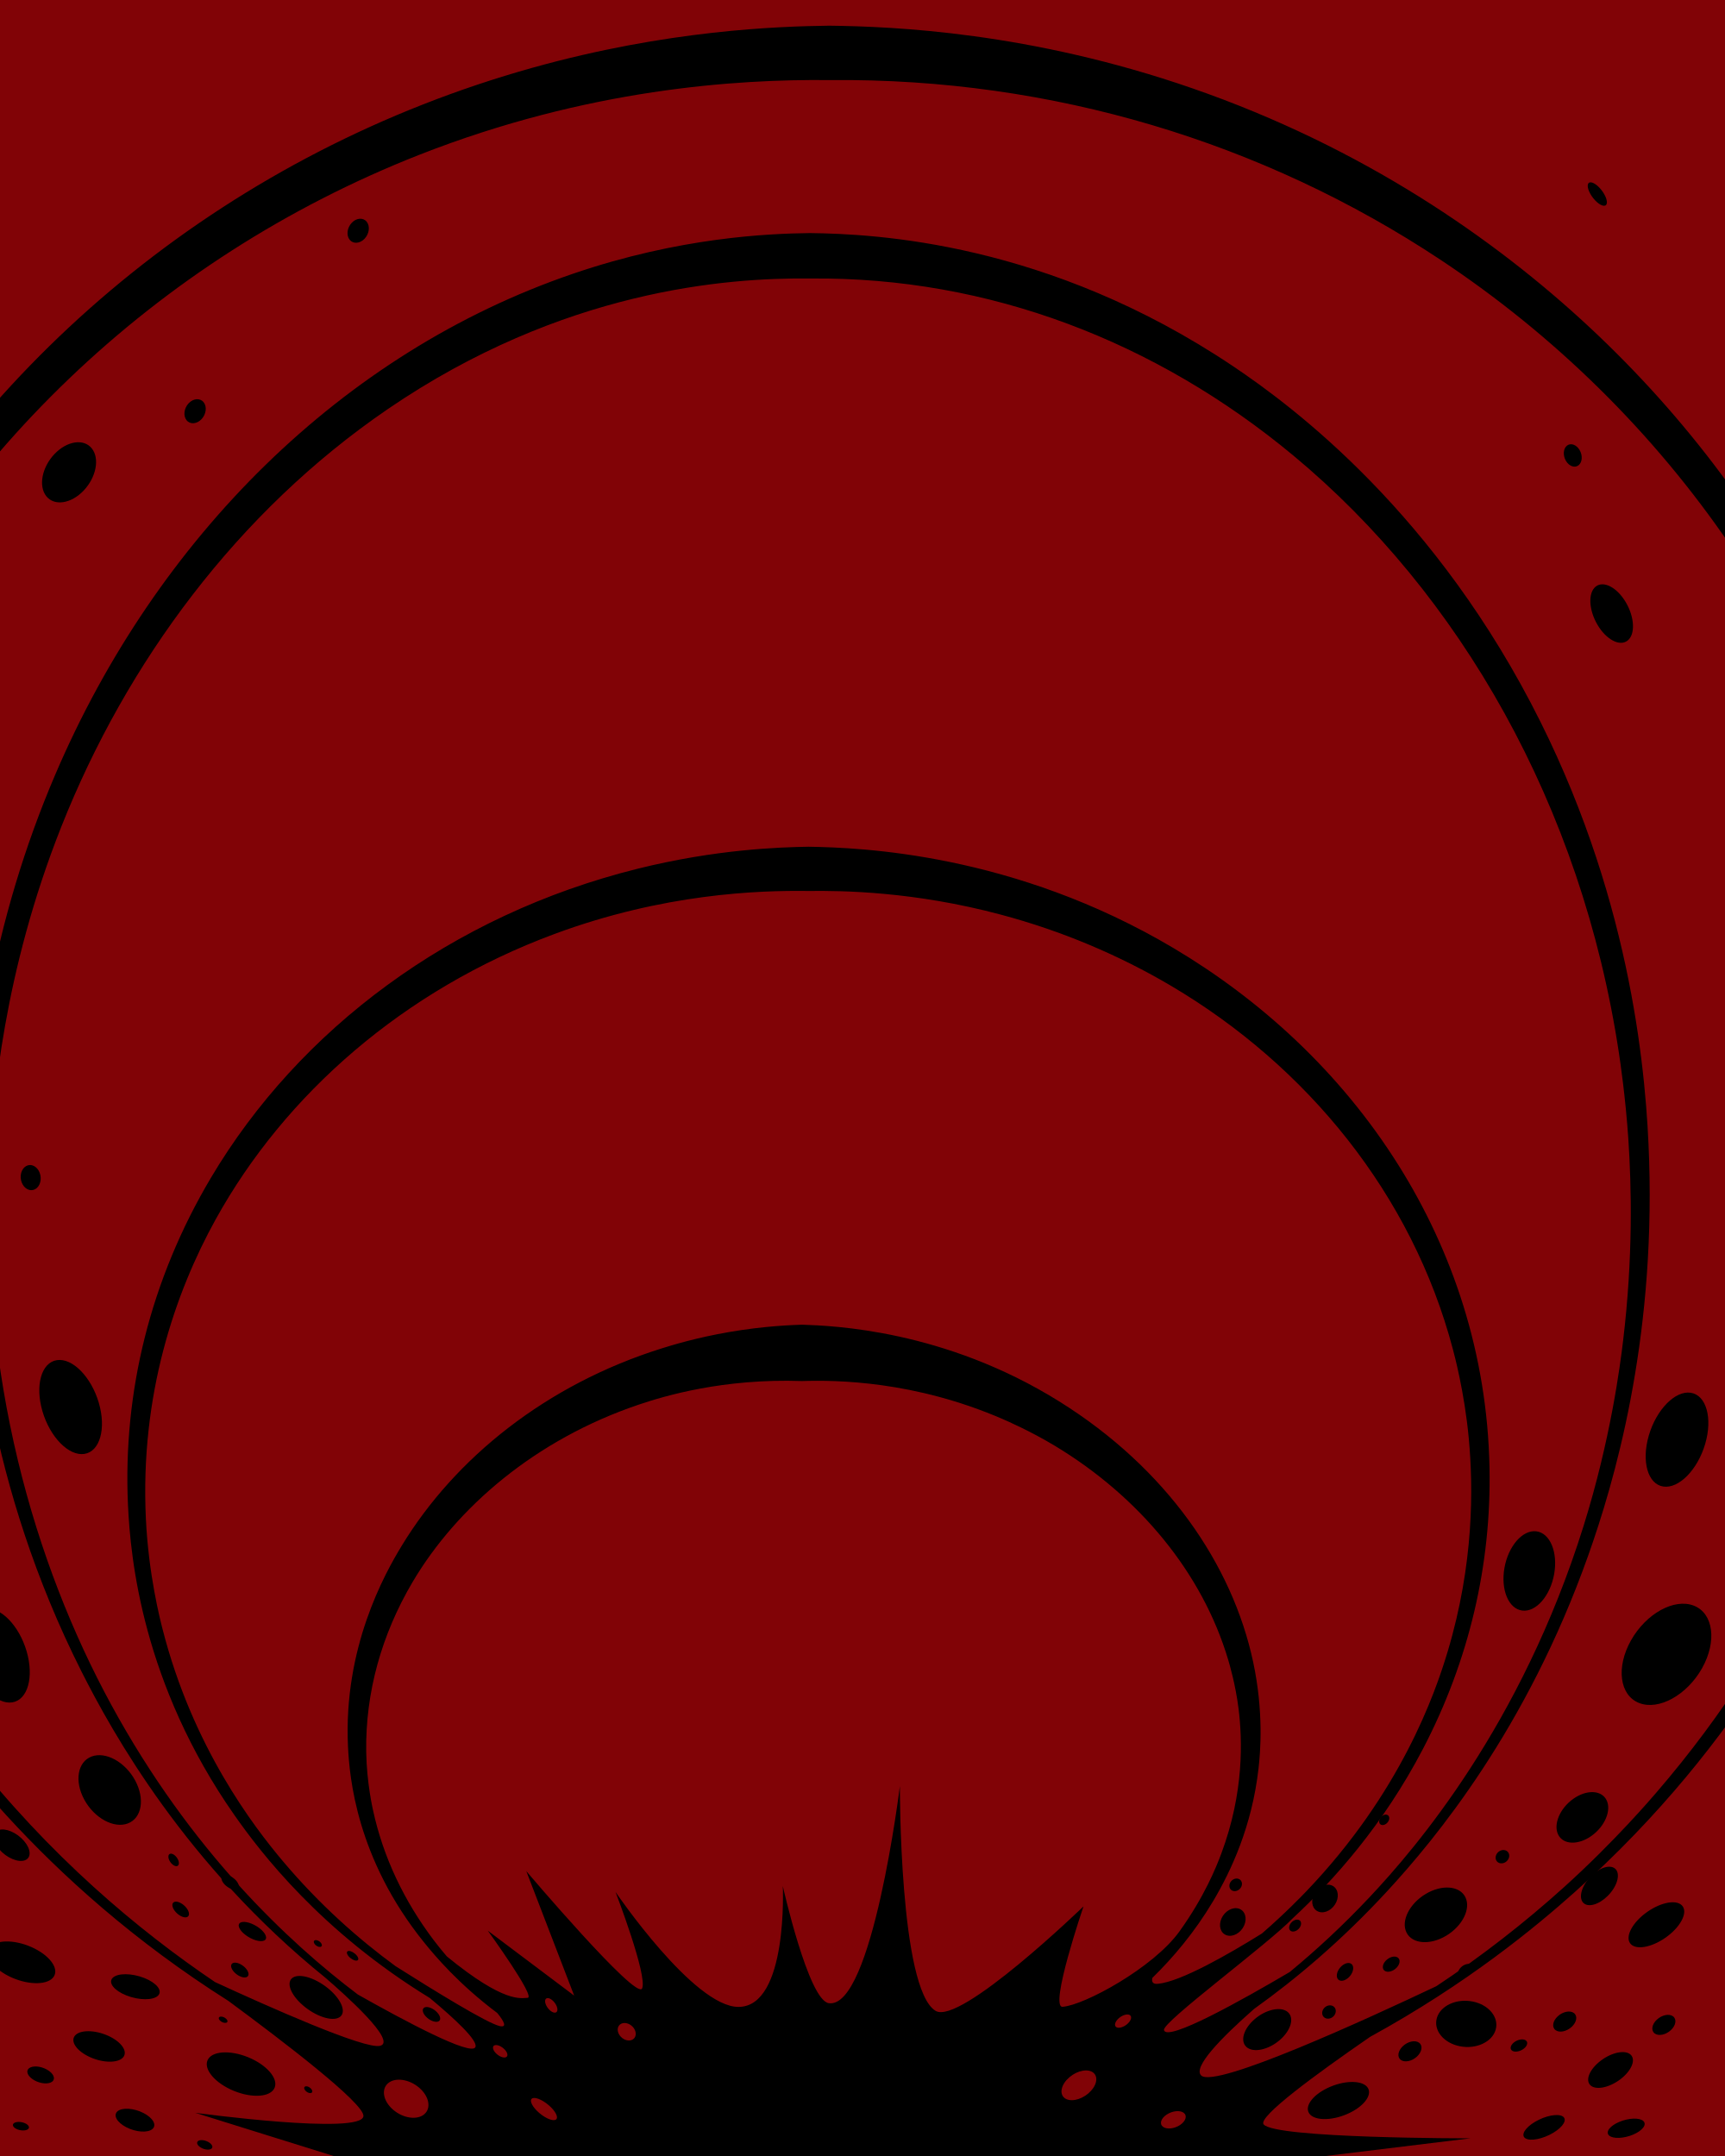
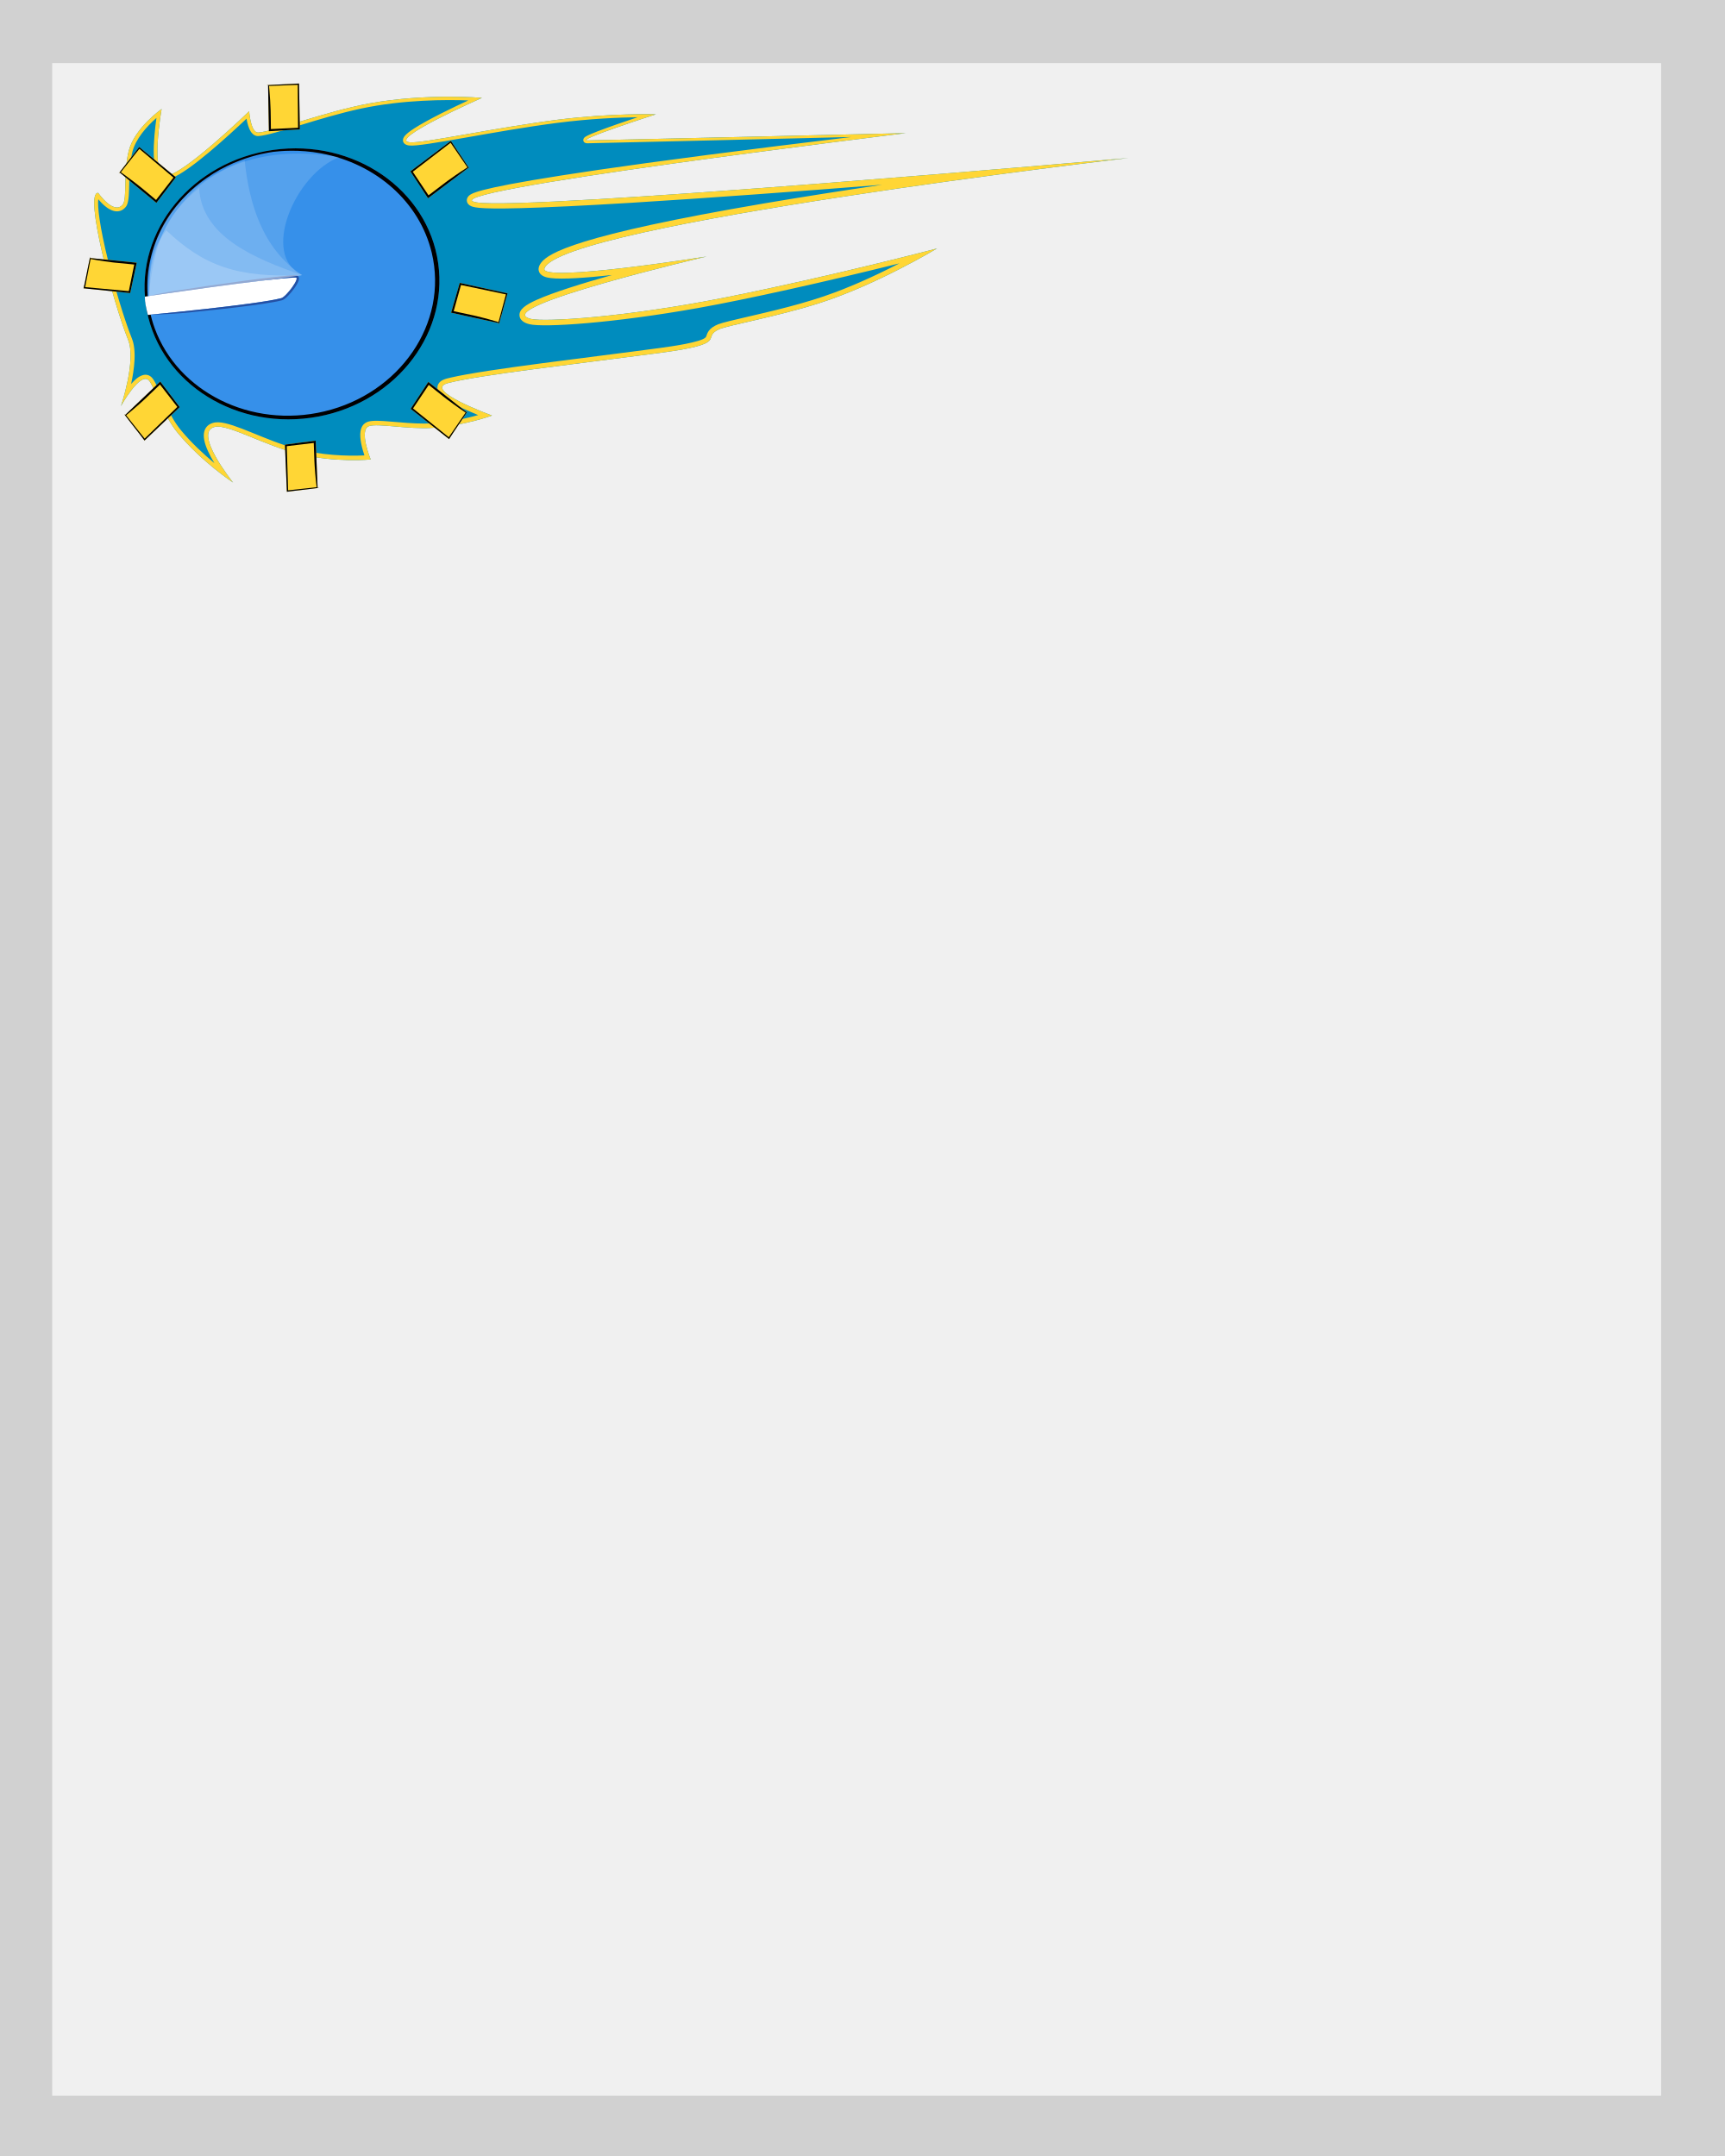
<svg xmlns="http://www.w3.org/2000/svg" width="2160" height="2700" viewBox="0 0 2160 2700" fill="none">
-   <g clip-path="url(#clip0_2055_2)">
-     <path d="M2346.49 -63.874H-251.004V2865.22H2346.49V-63.874Z" fill="#810306" />
-     <path fill-rule="evenodd" clip-rule="evenodd" d="M285.961 2505.76C49.674 2356.36 -78.151 2174.99 -130.918 2093.36C-252.557 1905.19 -335.301 1672.76 -340.552 1407.88C-344.995 1183.69 -292.668 962.607 -183.975 760.178C-12.04 439.969 291.518 189.688 667.051 84.768C835.806 37.618 973.709 33.038 1038.3 32.168C1118.9 33.178 1289.8 40.098 1493.3 110.688C1705.75 184.378 1870.62 298.249 1990.21 409.679C2232.76 635.654 2390.62 945.561 2414.53 1289.56C2422.23 1400.34 2425.27 1624.39 2319.31 1880.95C2281.87 1971.57 2186.58 2178.2 1971.22 2370.07C1923.51 2412.57 1838.23 2483.57 1715.54 2550.83C1646.07 2598.72 1575.18 2650.98 1582.22 2660.31C1595.69 2678.2 1841.09 2677.86 1841.09 2677.86L1533.97 2715.4L1182.62 2715.56C1105.05 2723.37 1015.76 2725.94 917.89 2717.56C911.39 2717 904.647 2716.39 897.668 2715.7L468.667 2715.9L244.545 2645.93C244.545 2645.93 454.227 2674.31 455.087 2649.87C455.657 2633.69 354.381 2556.21 285.961 2505.76ZM1798.53 2487.37C1855.28 2449.74 1908.97 2408.03 1959.14 2362.68C2022.15 2305.72 2068.26 2251.57 2073.99 2244.92C2246.61 2044.75 2313.67 1847.44 2340.28 1754.44C2394.81 1563.84 2393.76 1399.48 2384.94 1294.2C2379.23 1226.03 2367.7 1167.83 2367.56 1167.01C2300.65 812.009 2087.73 513.589 1803.97 325.449C1581.96 178.248 1317.66 97.768 1040.46 100.288L1038.7 100.298C1038.58 100.308 1038.45 100.308 1038.31 100.308H1038.29C1038.15 100.308 1038.02 100.308 1037.9 100.298C922.526 99.078 735.776 111.098 525.372 193.728C192.63 324.399 -68.827 579.329 -205.35 889.38C-347.037 1211.16 -314.797 1495.76 -297.331 1604.95C-259.691 1840.26 -164.888 2010.31 -106.036 2101.27C-76.415 2147.05 -46.484 2185.51 -40.974 2192.59C61.557 2324.32 173.918 2417.78 269.213 2482.17C336.117 2513.04 456.971 2566.86 475.97 2562.01C497.673 2556.48 431.707 2497.62 407.114 2476.49C232.479 2335.33 140.641 2169.8 102.06 2093.28C-16.035 1859.03 -33.267 1642.19 -36.462 1538.18C-42.435 1343.71 -7.713 1149.99 69.105 970.236C196.145 672.965 428.99 441.489 717.084 342.939C851.503 296.949 962.06 292.599 1014.12 291.879C1095.76 292.939 1311.96 302.859 1544 458.609C1620.27 509.799 1799.32 643.682 1929.05 904.177C2044.75 1136.5 2061.79 1350.42 2065.02 1453.38C2072.22 1682.8 2021.12 1856.88 1988.52 1948.54C1911.4 2165.42 1797.33 2303.07 1736.53 2368.89C1680.4 2429.65 1623.7 2477.72 1570.39 2515.75C1529.58 2551.65 1492.74 2589.25 1504.31 2599.35C1522.54 2615.26 1711.53 2528.59 1798.53 2487.37ZM1027 2715.64C1034.32 2715.69 1041.54 2715.69 1048.67 2715.63L1027 2715.64ZM1614.91 2469.63C1647.96 2442.41 1681.52 2411.38 1714.83 2376C1772.45 2314.78 1904.62 2161.16 1982.76 1911.44C2017.07 1801.8 2028.82 1708.62 2032.37 1679.27C2045.05 1574.08 2042.94 1485.65 2038.95 1426.21C2035.42 1373.54 2028.54 1327.84 2027.26 1319.33C1980.51 1008.46 1827.5 743.301 1619.59 570.559C1447.45 427.529 1237.92 346.779 1015.75 348.779C1015.19 348.779 1014.65 348.779 1014.12 348.779C1013.59 348.779 1013.05 348.779 1012.49 348.779C911.149 347.769 704.571 362.549 485.311 512.499C297.754 640.761 158.596 828.968 76.746 1035.36C4.62 1217.23 -8.98 1377.88 -12.615 1454.32C-25.384 1722.87 42.88 1957.56 139.136 2134.6C239.069 2318.4 362.272 2432.93 448.122 2497.8C505 2529.95 590.8 2575.92 595.358 2563.48C598.357 2555.28 570.482 2529.04 538.201 2502.14C401.974 2418.74 326.427 2320.09 293.635 2273.25C178.535 2108.84 163.339 1951.86 160.258 1884.8C153.753 1743.23 188.346 1602.4 264.385 1474.51C374.439 1289.41 564.778 1145.9 798.942 1087.8C896.648 1063.56 975.798 1061 1012.21 1060.37C1077.95 1061.42 1269.65 1068.54 1469.83 1187.53C1576.76 1251.1 1677.52 1341.59 1751.51 1459.74C1818.3 1566.41 1862.34 1694.38 1865.13 1838.08C1867.48 1959.08 1839.94 2078.78 1781.77 2190.23C1732.01 2285.55 1669.66 2355.16 1618.97 2402.11C1587.03 2435.33 1455.51 2532.06 1457.51 2542.2C1460.61 2557.89 1555.94 2504.4 1614.91 2469.63ZM1580.02 2421.43C1609.01 2396.4 1631.14 2373.31 1635.58 2368.67C1753.72 2245.32 1796.88 2121.31 1812.83 2067.9C1845.57 1958.34 1844.96 1863.52 1839.16 1801.25C1833.71 1742.61 1820.57 1694.69 1819.31 1689.88C1768.18 1495.85 1636.45 1334.99 1466.39 1234.58C1401.05 1196.01 1329.41 1165.75 1253.27 1145.42C1144.85 1116.46 1055.53 1115.25 1012.21 1115.78C949.277 1114.92 830.695 1119.05 694.233 1169.66C505.599 1239.62 356.759 1370.21 269.983 1527.17C219.367 1618.72 175.149 1746.98 182.685 1902.29C186.079 1972.24 200.45 2027.95 203.379 2039.47C241.157 2188.15 318.3 2288.15 354.233 2330.81C400.246 2385.44 449.297 2428.58 495.321 2462.29C542.456 2492.16 610.082 2533.84 625.794 2537.3C634.884 2539.3 631.825 2532.21 622.763 2521.02C574.093 2484.44 544.754 2449.55 530.728 2432.14C446.455 2327.55 437.595 2225.8 435.749 2187.17C429.842 2063.53 481.501 1971.17 503.051 1935.74C569.879 1825.84 684.116 1733.92 828.422 1688.67C841.748 1684.49 872.026 1675.2 912.879 1668.15C957.562 1660.44 992.081 1659.37 1004.24 1658.93C1043.18 1660.23 1182.55 1665.33 1326.34 1755.02C1460.81 1838.89 1543.14 1959.33 1569.18 2081.37C1582.57 2144.15 1578.2 2194.42 1575.89 2214.74C1567.67 2287.18 1541.46 2343.15 1519.02 2380.89C1495.73 2420.06 1468.65 2451.86 1442.95 2476.96C1441.79 2481.96 1443.52 2484.95 1449.89 2484.36C1478.35 2481.76 1538.09 2447.51 1580.02 2421.43ZM1476.95 2418.65C1508.05 2375.28 1522.82 2338.59 1529.35 2321.06C1557.95 2244.3 1555.64 2178.63 1550.95 2140.33C1547.25 2110.04 1539.34 2083.43 1537.9 2078.59C1505.56 1969.81 1426.64 1874.37 1320.92 1810.64C1290.26 1792.15 1260.74 1779.37 1255.33 1777.03C1144.89 1729.22 1047.47 1728.14 1004.24 1729.5C905.809 1726.06 832.162 1748.12 799.912 1759.01C670.641 1802.68 572.125 1887.42 516.752 1980.99C477.628 2047.11 457.424 2119.97 458.562 2193.91C459.159 2232.7 466.863 2265.87 467.017 2266.58C479.666 2325.4 505.985 2380.67 543.251 2429.93C548.666 2437.09 554.245 2443.89 559.554 2450.07C632.172 2509.54 652.563 2502.05 660.598 2501.94C671.724 2501.78 610.758 2417.76 610.758 2417.76L718.965 2499.16L659.019 2343.27C659.019 2343.27 796.902 2505.88 804.026 2490.16C811.151 2474.43 770.755 2369.36 770.755 2369.36C770.755 2369.36 868.796 2513.65 924.863 2513.29C987.032 2512.89 980.213 2361.98 980.213 2361.98C980.213 2361.98 1012.25 2504.73 1037.71 2508.6C1092.22 2516.87 1126.79 2236.84 1126.79 2236.84C1126.79 2236.84 1126.08 2490.54 1171.47 2518.2C1202.16 2536.9 1356.73 2387.41 1356.73 2387.41C1356.73 2387.41 1313.47 2514.33 1330.55 2513.15C1357.4 2511.28 1444.07 2464.49 1476.95 2418.65ZM1004.24 1729.5C1004.24 1729.5 1004.25 1729.5 1004.26 1729.5C1004.27 1729.5 1004.24 1729.51 1004.24 1729.5ZM1004.24 1729.5C1004.24 1729.5 1004.22 1729.5 1004.21 1729.5C1004.22 1729.5 1004.23 1729.5 1004.24 1729.5Z" fill="black" />
-     <path fill-rule="evenodd" clip-rule="evenodd" d="M314.805 2578.11C337.396 2588.68 349.927 2605.9 342.769 2616.55C335.61 2627.2 311.455 2627.27 288.864 2616.7C266.271 2606.13 253.74 2588.9 260.898 2578.25C268.057 2567.6 292.212 2567.54 314.805 2578.11ZM39.215 2438.28C61.488 2448.08 74.135 2464.63 67.444 2475.21C60.753 2485.79 37.238 2486.42 14.965 2476.62C-7.307 2466.81 -19.956 2450.26 -13.263 2439.68C-6.571 2429.1 16.943 2428.47 39.215 2438.28ZM26.55 2301.8C37.045 2311.49 40.235 2323.37 33.669 2328.32C27.103 2333.28 13.253 2329.43 2.757 2319.75C-7.737 2310.06 -10.927 2298.18 -4.362 2293.23C2.204 2288.28 16.056 2292.12 26.55 2301.8ZM175.185 2644.14C188.122 2649.22 195.854 2658.26 192.439 2664.32C189.023 2670.37 175.747 2671.17 162.809 2666.09C149.871 2661.02 142.14 2651.98 145.556 2645.92C148.971 2639.86 162.247 2639.07 175.185 2644.14ZM132.327 2548.13C149.502 2554.87 159.738 2566.92 155.171 2575.02C150.604 2583.12 132.954 2584.22 115.779 2577.48C98.604 2570.74 88.368 2558.69 92.935 2550.59C97.502 2542.5 115.153 2541.39 132.327 2548.13ZM175.023 2475.12C191.549 2480.03 202.501 2489.79 199.463 2496.91C196.424 2504.03 180.541 2505.82 164.013 2500.91C147.487 2496 136.535 2486.23 139.573 2479.12C142.612 2472 158.495 2470.21 175.023 2475.12ZM169.214 2229.64C181.728 2252.78 177.614 2276.94 160.031 2283.55C142.449 2290.17 118.015 2276.76 105.501 2253.63C92.987 2230.49 97.103 2206.34 114.685 2199.72C132.266 2193.1 156.702 2206.51 169.214 2229.64ZM123.737 1756.78C133.201 1789.19 125.071 1817.87 105.592 1820.78C86.114 1823.69 62.615 1799.74 53.15 1767.33C43.685 1734.92 51.816 1706.24 71.294 1703.33C90.774 1700.42 114.272 1724.37 123.737 1756.78ZM104.761 614.34C89.048 630.866 68.092 634.055 58.002 621.441C47.911 608.828 52.477 585.169 68.189 568.642C83.906 552.107 104.858 548.927 114.948 561.54C125.038 574.153 120.473 597.813 104.761 614.34ZM252.292 524.985C246.386 531.2 238.007 531.758 233.59 526.235C229.174 520.713 230.377 511.191 236.279 504.985C242.185 498.771 250.563 498.212 254.981 503.735C259.397 509.257 258.193 518.778 252.292 524.985ZM50.854 1477.86C49.907 1486.38 43.57 1491.89 36.713 1490.16C29.855 1488.44 25.059 1480.12 26.006 1471.61C26.954 1463.09 33.29 1457.58 40.147 1459.31C47.003 1461.03 51.801 1469.35 50.854 1477.86ZM456.503 298.976C450.602 305.183 442.223 305.741 437.801 300.227C433.383 294.704 434.593 285.175 440.493 278.968C446.394 272.762 454.773 272.203 459.195 277.718C463.613 283.241 462.404 292.77 456.503 298.976ZM33.338 2067.94C42.803 2100.35 34.673 2129.02 15.194 2131.93C-4.285 2134.85 -27.784 2110.89 -37.248 2078.48C-46.713 2046.07 -38.582 2017.4 -19.104 2014.49C0.375 2011.58 23.874 2035.53 33.338 2067.94ZM2064.62 1797.62C2074.09 1765.21 2097.58 1741.26 2117.06 1744.17C2136.54 1747.08 2144.67 1775.76 2135.21 1808.17C2125.74 1840.58 2102.24 1864.53 2082.77 1861.62C2063.29 1858.71 2055.16 1830.04 2064.62 1797.62ZM2000.31 782.408C1989.31 763.732 1988.35 742.281 1998.16 734.542C2007.97 726.802 2024.86 735.675 2035.86 754.351C2046.86 773.026 2047.83 794.469 2038.02 802.209C2028.21 809.949 2011.31 801.075 2000.31 782.408ZM1960.81 577.13C1956.81 570.339 1957.4 561.798 1962.13 558.067C1966.86 554.336 1973.95 556.81 1977.95 563.601C1981.94 570.392 1981.35 578.934 1976.62 582.665C1971.89 586.395 1964.8 583.921 1960.81 577.13ZM1995.09 248.262C1989.07 240.694 1986.43 232.199 1989.2 229.309C1991.97 226.412 1999.1 230.203 2005.12 237.772C2011.14 245.34 2013.78 253.835 2011.01 256.733C2008.25 259.622 2001.11 255.831 1995.09 248.262ZM409.749 2489.21C426.498 2502.43 433.897 2518.63 426.261 2525.36C418.626 2532.09 398.827 2526.83 382.078 2513.6C365.327 2500.38 357.928 2484.18 365.565 2477.45C373.2 2470.72 392.998 2475.98 409.749 2489.21ZM321.83 2412.57C330.749 2418.24 335.403 2425.67 332.221 2429.15C329.039 2432.64 319.214 2430.86 310.298 2425.19C301.381 2419.52 296.725 2412.09 299.907 2408.61C303.09 2405.12 312.914 2406.9 321.83 2412.57ZM305.597 2462.86C310.869 2467.4 312.772 2473.01 309.846 2475.37C306.921 2477.73 300.265 2475.96 294.994 2471.41C289.722 2466.87 287.818 2461.26 290.744 2458.9C293.67 2456.54 300.326 2458.31 305.597 2462.86ZM231.927 2387.55C236.743 2392.57 238.108 2398.34 234.971 2400.41C231.834 2402.49 225.378 2400.09 220.561 2395.07C215.743 2390.04 214.379 2384.28 217.515 2382.21C220.652 2380.13 227.11 2382.53 231.927 2387.55ZM222.144 2327.43C224.678 2331.65 224.621 2335.87 222.017 2336.85C219.414 2337.83 215.243 2335.21 212.709 2330.99C210.176 2326.78 210.233 2322.56 212.836 2321.58C215.439 2320.59 219.61 2323.22 222.144 2327.43ZM293.47 2352.91C298.742 2357.46 300.647 2363.07 297.721 2365.43C294.795 2367.79 288.14 2366.02 282.868 2361.47C277.596 2356.93 275.692 2351.32 278.618 2348.96C281.544 2346.6 288.199 2348.37 293.47 2352.91ZM545.59 2518.43C550.862 2522.98 552.767 2528.58 549.84 2530.94C546.914 2533.31 540.259 2531.54 534.988 2526.99C529.716 2522.45 527.811 2516.84 530.737 2514.48C533.663 2512.11 540.319 2513.89 545.59 2518.43ZM444.619 2446.77C448.17 2449.83 449.663 2453.44 447.953 2454.82C446.242 2456.2 441.969 2454.84 438.419 2451.78C434.867 2448.72 433.374 2445.11 435.084 2443.73C436.796 2442.35 441.068 2443.71 444.619 2446.77ZM400.611 2431.78C402.999 2433.84 403.762 2436.46 402.313 2437.63C400.863 2438.8 397.749 2438.08 395.361 2436.02C392.972 2433.96 392.209 2431.34 393.658 2430.17C395.108 2429 398.222 2429.72 400.611 2431.78ZM388.599 2614.85C390.988 2616.91 391.75 2619.53 390.302 2620.7C388.852 2621.87 385.738 2621.15 383.349 2619.09C380.961 2617.03 380.198 2614.41 381.646 2613.24C383.097 2612.07 386.211 2612.79 388.599 2614.85ZM281.584 2526.91C284.339 2528.62 285.6 2531.1 284.397 2532.45C283.195 2533.8 279.98 2533.51 277.223 2531.8C274.468 2530.09 273.207 2527.6 274.41 2526.25C275.613 2524.91 278.828 2525.2 281.584 2526.91ZM55.893 2590.36C64.658 2594.13 69.523 2600.83 66.751 2605.31C63.981 2609.8 54.617 2610.38 45.853 2606.61C37.09 2602.84 32.225 2596.14 34.994 2591.65C37.766 2587.17 47.13 2586.59 55.893 2590.36ZM259.142 2681.6C264.193 2683.77 267.054 2687.54 265.529 2690C264.002 2692.47 258.664 2692.71 253.614 2690.54C248.563 2688.37 245.701 2684.6 247.227 2682.13C248.753 2679.67 254.091 2679.42 259.142 2681.6ZM27.785 2657.81C33.268 2659.05 37.012 2662.24 36.139 2664.92C35.268 2667.6 30.108 2668.77 24.624 2667.52C19.14 2666.28 15.396 2663.1 16.269 2660.42C17.141 2657.74 22.3 2656.57 27.785 2657.81ZM2131.26 2089.16C2112.37 2122.8 2077.09 2142.32 2052.52 2132.72C2027.95 2123.12 2023.34 2088.01 2042.23 2054.37C2061.12 2020.73 2096.4 2001.21 2120.97 2010.8C2145.54 2020.41 2150.15 2055.51 2131.26 2089.16ZM1946.09 1971.16C1941.25 1998.55 1923.37 2019.07 1906.18 2016.96C1889 2014.84 1878.98 1990.89 1883.83 1963.5C1888.67 1936.11 1906.56 1915.59 1923.74 1917.7C1940.92 1919.82 1950.94 1943.77 1946.09 1971.16ZM2017.15 2369.8C2007.16 2382.33 1992.6 2388.93 1984.65 2384.52C1976.71 2380.12 1978.37 2366.36 1988.37 2353.82C1998.36 2341.29 2012.93 2334.69 2020.86 2339.09C2028.82 2343.51 2027.15 2357.26 2017.15 2369.8ZM1872.83 2541.85C1868.43 2557.31 1848.35 2566.59 1828.02 2562.56C1807.69 2558.53 1794.76 2542.71 1799.17 2527.25C1803.57 2511.79 1823.65 2502.5 1843.98 2506.53C1864.31 2510.56 1877.23 2526.39 1872.83 2541.85ZM1834.92 2375.91C1842.02 2390.33 1831.26 2411.94 1810.91 2424.13C1790.56 2436.32 1768.26 2434.51 1761.16 2420.08C1754.05 2405.66 1764.81 2384.06 1785.16 2371.87C1805.52 2359.68 1827.81 2361.49 1834.92 2375.91ZM2010.39 2252.14C2018.36 2263.66 2011.84 2283.67 1995.84 2296.81C1979.84 2309.94 1960.37 2311.26 1952.4 2299.74C1944.43 2288.22 1950.95 2268.21 1966.95 2255.07C1982.95 2241.94 2002.42 2240.63 2010.39 2252.14ZM1673.32 2381.92C1669.2 2391.16 1659.5 2396.68 1651.66 2394.25C1643.83 2391.81 1640.82 2382.34 1644.94 2373.11C1649.06 2363.87 1658.77 2358.35 1666.6 2360.78C1674.43 2363.22 1677.44 2372.69 1673.32 2381.92ZM1557.88 2411.34C1553.76 2420.58 1544.05 2426.1 1536.22 2423.66C1528.39 2421.23 1525.38 2411.76 1529.5 2402.52C1533.62 2393.29 1543.33 2387.77 1551.16 2390.2C1558.99 2392.63 1562 2402.11 1557.88 2411.34ZM1554.4 2362.64C1552.53 2366.82 1547.82 2369.22 1543.88 2368C1539.94 2366.78 1538.26 2362.39 1540.13 2358.2C1541.99 2354.02 1546.71 2351.61 1550.65 2352.84C1554.59 2354.06 1556.27 2358.45 1554.4 2362.64ZM1627.24 2414.26C1624.44 2418.08 1619.7 2419.93 1616.64 2418.37C1613.59 2416.82 1613.37 2412.45 1616.16 2408.63C1618.96 2404.81 1623.7 2402.97 1626.76 2404.53C1629.81 2406.08 1630.03 2410.44 1627.24 2414.26ZM1888.98 2327.65C1886.93 2332.06 1881.83 2334.52 1877.59 2333.15C1873.34 2331.78 1871.56 2327.09 1873.6 2322.69C1875.65 2318.28 1880.75 2315.82 1884.99 2317.19C1889.24 2318.56 1891.02 2323.25 1888.98 2327.65ZM1671.8 2522.16C1669.76 2526.57 1664.66 2529.03 1660.41 2527.66C1656.17 2526.29 1654.38 2521.6 1656.43 2517.2C1658.47 2512.79 1663.58 2510.33 1667.82 2511.7C1672.06 2513.07 1673.85 2517.76 1671.8 2522.16ZM1691.72 2472.88C1687.86 2478.73 1681.36 2481.93 1677.2 2480.02C1673.04 2478.11 1672.79 2471.81 1676.64 2465.96C1680.5 2460.12 1687.01 2456.92 1691.17 2458.83C1695.33 2460.74 1695.58 2467.04 1691.72 2472.88ZM1602.19 2555.06C1587.95 2567.16 1569.48 2571 1560.97 2563.64C1552.45 2556.27 1557.11 2540.46 1571.35 2528.36C1585.59 2516.25 1604.06 2512.41 1612.57 2519.77C1621.08 2527.14 1616.43 2542.95 1602.19 2555.06Z" fill="black" />
-     <path fill-rule="evenodd" clip-rule="evenodd" d="M1362.74 2621.67C1352.62 2630.28 1339.13 2632.69 1332.63 2627.07C1326.13 2621.44 1329.07 2609.89 1339.19 2601.29C1349.31 2592.68 1362.81 2590.27 1369.3 2595.89C1375.8 2601.52 1372.86 2613.07 1362.74 2621.67ZM492.488 2642.24C479.927 2631.57 476.951 2616.65 485.844 2608.94C494.737 2601.24 512.157 2603.66 524.719 2614.33C537.279 2625.01 540.256 2639.93 531.363 2647.63C522.469 2655.34 505.049 2652.92 492.488 2642.24ZM675.363 2646.21C666.945 2639.06 662.697 2631.01 665.883 2628.25C669.069 2625.49 678.489 2629.06 686.907 2636.22C695.325 2643.37 699.568 2651.42 696.382 2654.17C693.196 2656.93 683.776 2653.36 675.363 2646.21ZM775.717 2548.62C771.988 2543.05 773.023 2536.63 778.022 2534.29C783.027 2531.96 790.113 2534.59 793.842 2540.17C797.566 2545.74 796.531 2552.16 791.531 2554.5C786.532 2556.83 779.446 2554.2 775.717 2548.62ZM685.285 2513.7C682.032 2508.84 681.625 2503.85 684.378 2502.56C687.126 2501.28 692.001 2504.18 695.254 2509.05C698.507 2513.91 698.914 2518.91 696.161 2520.19C693.408 2521.47 688.538 2518.57 685.285 2513.7ZM622.155 2572.43C617.731 2568.6 616.02 2563.89 618.338 2561.93C620.651 2559.96 626.118 2561.48 630.538 2565.31C634.963 2569.14 636.673 2573.85 634.355 2575.81C632.042 2577.78 626.575 2576.26 622.155 2572.43ZM1474.99 2662.72C1467.03 2666.74 1457.99 2666.4 1454.81 2661.95C1451.64 2657.51 1455.52 2650.64 1463.48 2646.62C1471.43 2642.59 1480.47 2642.94 1483.65 2647.38C1486.82 2651.82 1482.94 2658.7 1474.99 2662.72ZM1410.86 2535.3C1405.91 2539.25 1399.83 2540.56 1397.3 2538.23C1394.77 2535.9 1396.73 2530.79 1401.69 2526.84C1406.64 2522.89 1412.72 2521.58 1415.25 2523.91C1417.78 2526.25 1415.82 2531.35 1410.86 2535.3Z" fill="#810306" />
-     <path fill-rule="evenodd" clip-rule="evenodd" d="M1774.31 2575.45C1767.98 2581.37 1758.89 2583.25 1754.03 2579.63C1749.18 2576.02 1750.38 2568.27 1756.71 2562.35C1763.05 2556.42 1772.14 2554.55 1776.99 2558.16C1781.85 2561.78 1780.65 2569.52 1774.31 2575.45ZM1968.1 2538.2C1961.76 2544.13 1952.68 2546 1947.82 2542.39C1942.96 2538.78 1944.16 2531.03 1950.5 2525.11C1956.84 2519.18 1965.92 2517.31 1970.78 2520.92C1975.64 2524.53 1974.43 2532.28 1968.1 2538.2ZM1906.43 2566.72C1901.26 2569.89 1895.06 2570.18 1892.59 2567.37C1890.11 2564.56 1892.3 2559.71 1897.47 2556.54C1902.64 2553.38 1908.85 2553.09 1911.32 2555.9C1913.79 2558.71 1911.6 2563.56 1906.43 2566.72ZM1840.87 2471.95C1836.85 2476.11 1830.94 2477.72 1827.69 2475.53C1824.44 2473.34 1825.06 2468.19 1829.09 2464.02C1833.12 2459.86 1839.02 2458.25 1842.28 2460.44C1845.53 2462.63 1844.9 2467.79 1840.87 2471.95ZM1748.71 2464.25C1744.24 2468.87 1737.62 2470.61 1733.94 2468.13C1730.25 2465.65 1730.89 2459.89 1735.36 2455.27C1739.82 2450.65 1746.44 2448.91 1750.13 2451.39C1753.81 2453.87 1753.17 2459.63 1748.71 2464.25ZM1738.25 2281.21C1736.09 2284.61 1732.12 2286.39 1729.37 2285.18C1726.63 2283.97 1726.15 2280.23 1728.31 2276.83C1730.47 2273.42 1734.44 2271.64 1737.19 2272.85C1739.93 2274.07 1740.41 2277.81 1738.25 2281.21ZM2092.24 2542.36C2085.91 2548.28 2076.82 2550.16 2071.96 2546.54C2067.11 2542.93 2068.31 2535.18 2074.64 2529.26C2080.98 2523.33 2090.07 2521.46 2094.92 2525.07C2099.78 2528.69 2098.58 2536.43 2092.24 2542.36ZM1940.06 2673.59C1926.26 2680.33 1912.08 2681.56 1908.42 2676.34C1904.76 2671.12 1912.99 2661.41 1926.79 2654.68C1940.6 2647.94 1954.78 2646.71 1958.44 2651.93C1962.1 2657.15 1953.86 2666.85 1940.06 2673.59ZM2040.76 2674.79C2028.23 2678.88 2016.07 2677.92 2013.6 2672.66C2011.13 2667.39 2019.29 2659.8 2031.81 2655.71C2044.33 2651.63 2056.5 2652.58 2058.97 2657.85C2061.44 2663.11 2053.28 2670.7 2040.76 2674.79ZM2195.65 2596.44C2183.74 2601.64 2171.52 2601.8 2168.37 2596.8C2165.23 2591.79 2172.34 2583.5 2184.25 2578.29C2196.16 2573.09 2208.38 2572.92 2211.53 2577.93C2214.67 2582.94 2207.56 2591.23 2195.65 2596.44ZM1686.45 2647.62C1666.1 2656.31 1644.88 2655.71 1639.08 2646.27C1633.29 2636.83 1645.11 2622.11 1665.46 2613.42C1685.81 2604.73 1707.04 2605.33 1712.83 2614.77C1718.62 2624.21 1706.8 2638.93 1686.45 2647.62ZM2028.67 2604.15C2014.68 2614.64 1997.95 2617.84 1991.34 2611.29C1984.73 2604.74 1990.72 2590.9 2004.71 2580.41C2018.7 2569.93 2035.42 2566.73 2042.04 2573.28C2048.65 2579.83 2042.66 2593.66 2028.67 2604.15ZM2088.55 2424.35C2071.03 2437.87 2050.34 2442.62 2042.36 2434.95C2034.38 2427.27 2042.12 2410.05 2059.63 2396.52C2077.15 2382.99 2097.84 2378.24 2105.82 2385.92C2113.8 2393.6 2106.06 2410.82 2088.55 2424.35Z" fill="black" />
+   <g clip-path="url(#clip0_2676_80)">
+     <path fill-rule="evenodd" clip-rule="evenodd" d="M2180.01 -20.969V2724.42H-34.668V-20.969H2180.01ZM2080.01 79.032H65.332V2624.42H2080.01V79.032Z" fill="#D1D1D1" />
+     <path fill-rule="evenodd" clip-rule="evenodd" d="M1134.29 166.698C1134.29 166.698 972.113 186.735 842.609 204.841C687.624 226.51 562.996 247.307 596.28 253.381C657.375 264.529 1413.07 197.871 1413.07 197.871C1413.07 197.871 701.623 281.32 681.739 336.141C675.031 354.635 884.895 321.207 884.895 321.207C884.895 321.207 609.149 385.753 664.779 399.38C681.681 403.52 784.067 397.397 911.155 371.918C1043.38 345.409 1173.29 311.153 1173.29 311.153C1173.29 311.153 1098.23 356.561 1025.79 379.674C972.435 396.7 910.593 407.527 900.028 412.499C877.081 423.296 915.483 430.125 825.987 441.986C716.298 456.524 599.136 469.678 560.862 479.786C528.324 488.379 616.107 520.367 616.107 520.367C616.107 520.367 582.762 532.878 541.81 535.778C511.431 537.928 472.77 529.778 461.984 533.685C449.011 538.383 464.147 575.404 464.147 575.404C464.147 575.404 420.028 579.795 373.492 568.283C330.557 557.662 285.667 530.9 269.107 534.575C240.877 540.839 291.872 604.272 291.872 604.272C291.872 604.272 252.484 578.514 221.972 541.43C204.8 520.557 192.782 483.188 186.441 476.42C175.589 464.842 151.42 508.609 151.42 508.609C151.42 508.609 170.805 451.558 160.495 425.822C141.091 377.379 104.717 240.478 122.936 241.537C122.936 241.537 142.182 269.426 153.533 256.393C159.525 249.511 154.203 216.075 161.225 188.843C168.628 160.121 202.382 136.493 202.382 136.493C202.382 136.493 187.394 219.568 208.021 219.831C228.647 220.095 311.982 139.307 311.982 139.307C311.982 139.307 313.859 166.701 323.422 165.981C344.258 164.412 407.29 139.618 462.691 129.498C533.628 116.542 603.493 122.53 603.493 122.53C603.493 122.53 484.236 175.106 513.118 178.218C528.747 179.903 620.788 159.74 699.156 149.832C765.617 141.431 821.383 143.143 821.383 143.143C821.383 143.143 718.641 176.205 735.958 175.858C781.98 174.936 1134.29 166.698 1134.29 166.698Z" fill="#008CBE" />
+     <path fill-rule="evenodd" clip-rule="evenodd" d="M1134.29 166.698C1134.29 166.698 972.113 186.735 842.609 204.841C687.624 226.51 562.996 247.307 596.28 253.381C657.375 264.529 1413.07 197.871 1413.07 197.871C1413.07 197.871 701.623 281.32 681.739 336.141C675.031 354.635 884.895 321.207 884.895 321.207C884.895 321.207 609.149 385.753 664.779 399.38C681.681 403.52 784.067 397.397 911.155 371.918C1043.38 345.409 1173.29 311.153 1173.29 311.153C1173.29 311.153 1098.23 356.561 1025.79 379.674C972.435 396.7 910.593 407.527 900.028 412.499C877.081 423.296 915.483 430.125 825.987 441.986C716.298 456.524 599.136 469.678 560.862 479.786C528.324 488.379 616.107 520.367 616.107 520.367C616.107 520.367 582.762 532.878 541.81 535.778C511.431 537.928 472.77 529.778 461.984 533.685C449.011 538.383 464.147 575.404 464.147 575.404C464.147 575.404 420.028 579.795 373.492 568.283C330.557 557.662 285.667 530.9 269.107 534.575C240.877 540.839 291.872 604.272 291.872 604.272C291.872 604.272 252.484 578.514 221.972 541.43C204.8 520.557 192.782 483.188 186.441 476.42C175.589 464.842 151.42 508.609 151.42 508.609C151.42 508.609 170.805 451.558 160.495 425.822C141.091 377.379 104.717 240.478 122.936 241.537C122.936 241.537 142.182 269.426 153.533 256.393C159.525 249.511 154.203 216.075 161.225 188.843C168.628 160.121 202.382 136.493 202.382 136.493C202.382 136.493 187.394 219.568 208.021 219.831C228.647 220.095 311.982 139.307 311.982 139.307C311.982 139.307 313.859 166.701 323.422 165.981C344.258 164.412 407.29 139.618 462.691 129.498C533.628 116.542 603.493 122.53 603.493 122.53C603.493 122.53 484.236 175.106 513.118 178.218C528.747 179.903 620.788 159.74 699.156 149.832C765.617 141.431 821.383 143.143 821.383 143.143C821.383 143.143 718.641 176.205 735.958 175.858C781.98 174.936 1134.29 166.698 1134.29 166.698ZM1065.98 171.56C949.39 174.4 737.017 179.556 735.052 179.458C730.15 179.216 729.309 174.925 731.57 172.475C732.688 171.265 735.255 169.483 748.514 164.367C762.532 158.957 783.09 151.926 798.412 146.804C775.668 147.107 739.146 148.538 697.804 153.877C618.93 164.064 529.007 184.018 512.692 182.223C512.534 182.206 505.327 181.851 504.62 176.358C504.088 172.206 507.672 167.896 518.648 160.8C536.097 149.519 567.656 134.41 586.383 125.753C559.387 124.747 505.029 124.627 451.805 136.036C399.349 147.281 344.245 168.78 323.737 170.394C317.799 170.861 314.482 165.444 314.205 165.028C311.29 160.669 309.623 154.025 308.682 148.611C286.706 169.42 237.002 215.043 214.801 223.051C212.052 224.043 203.515 227.125 197.863 218.465C195.111 214.248 193.024 207.119 192.587 194.413C192.047 178.725 194.221 159.675 195.911 147.666C183.295 158.674 169.854 174.197 165.814 190.025C159.346 215.361 163.882 245.458 159.048 256.465C159.001 256.572 157.966 259.51 154.42 262.074C144.511 269.242 133.195 259.48 131.486 258.066C128.184 255.336 125.242 252.164 123.048 249.564C121.974 258.884 124.561 282.826 135.588 327.292C143.321 358.482 155.063 398.582 165.176 423.966C166.229 426.609 169.341 434.804 168.398 451.587C167.842 461.48 166.149 471.736 164.185 480.894C166.06 478.739 167.995 476.735 169.942 475.026C171.481 473.674 179.987 466.014 187.852 470.929C192.564 473.875 195.513 481.123 203.233 497.922C212.184 517.4 218.632 529.221 226.724 538.946C239.796 554.655 254.88 568.741 268.427 579.956C262.52 570.149 257.247 559.486 255.68 550.679C252.747 534.204 263.601 528.501 273.404 528.82C293.934 529.488 332.829 551.908 371.878 562.175C401.666 570.007 434.098 571.434 456.318 570.313C453.59 562.205 449.918 548.978 451.461 539.941C453.35 528.874 461.23 527.627 465.95 527.181C481.439 525.721 514.792 531.981 541.409 530.074C564.69 528.404 585.493 523.548 598.749 519.807C583.037 513.387 561.949 503.814 553.083 495.39C552.618 494.949 545.22 488.535 548.683 481.305C551.349 475.742 558.341 474.285 564.368 472.873C609.396 462.318 739.269 447.581 827.245 435.653C839.757 433.956 877.87 428.69 883.64 422.438C885.543 420.377 884.526 413.578 895.633 407.778C900.213 405.386 904.863 403.979 928.992 398.363C967.538 389.389 1008.02 380.213 1045.65 366.093C1056.32 362.088 1079.77 353.002 1113.03 336.487C1117.62 334.213 1122 331.983 1126.18 329.827C1032.76 353.17 935.169 374.806 874.435 385.681C767.705 404.791 680.638 410.319 663.153 406.052C660.994 405.525 651.3 403.34 650.534 395.339C649.783 387.498 658.154 381.74 672.047 375.498C693.064 366.055 729.546 354.742 766.316 344.433C734.112 347.916 704.457 350.029 689.702 348.239C685.469 347.726 676.48 346.435 674.657 339.213C674.502 338.599 673.191 334.435 677.946 328.538C687.122 317.154 721.265 294.784 957.184 254.677C1005.49 246.465 1055.91 238.594 1104.83 231.351C1001.87 239.505 889.024 247.889 789.363 254.019C724.677 257.996 685.362 259.51 676.312 259.859C603.973 262.644 594.674 260.114 590.103 258.254C583.311 255.49 582.704 248.143 588.304 244.192C593.67 240.406 611.398 233 748.944 212.775C819.038 202.467 937.347 187.003 1065.98 171.56Z" fill="#FFD635" />
+     <path d="M389.208 523.196C490.316 508.972 561.717 422.353 548.686 329.728C535.655 237.103 443.127 173.547 342.018 187.772C240.91 201.996 169.509 288.615 182.54 381.24C195.571 473.865 288.099 537.421 389.208 523.196Z" fill="#3690EA" />
+     <path fill-rule="evenodd" clip-rule="evenodd" d="M342.018 187.772C443.063 173.556 535.668 237.164 548.69 329.727C561.712 422.29 490.252 508.98 389.208 523.195C288.167 537.41 195.562 473.802 182.54 381.239C169.518 288.676 240.977 201.987 342.018 187.772ZM342.348 190.13C331.841 191.705 277.29 199.248 232.33 245.297C187.204 291.514 173.199 354.942 193.784 411.246C222.694 490.32 313.884 537.139 406.142 515.209C500.359 492.815 561.725 405.083 540.633 316.6C525.359 252.542 470.222 204.88 402.451 192.122C373.829 186.734 350.47 189.225 342.348 190.13Z" fill="black" />
+     <path fill-rule="evenodd" clip-rule="evenodd" d="M370.18 347.536C376.495 347.414 358.348 371.767 352.244 373.392C321.595 381.546 185.138 394.368 185.138 394.368C183.284 386.945 181.359 379.166 181.373 371.48C181.373 371.48 338.472 348.155 370.18 347.536Z" fill="white" />
+     <path fill-rule="evenodd" clip-rule="evenodd" d="M370.119 344.61C370.157 344.612 372.34 344.45 373.641 346.278C374.932 348.091 375.482 351.482 367.979 361.789C365.373 365.368 358.09 374.501 353.226 376.016C350.591 376.836 343.509 378.132 342.658 378.288C307.994 384.63 231.346 391.866 226.968 392.175C221.245 392.581 215.977 393.054 188.56 394.3C185.205 394.453 185.105 394.563 185.069 394.385C184.249 390.317 181.417 381.703 181.354 371.467C182.043 371.338 182.745 371.288 183.434 371.158C185.448 370.781 209.064 365.791 218.53 364.323C267.497 356.731 347.988 345.2 370.119 344.61ZM370.18 347.537C338.472 348.156 181.373 371.481 181.373 371.481C181.36 379.166 183.284 386.946 185.138 394.368C185.138 394.368 321.595 381.546 352.244 373.392C358.348 371.768 376.495 347.414 370.18 347.537Z" fill="#2450A4" />
+     <path fill-rule="evenodd" clip-rule="evenodd" d="M208.13 288.402C254.969 332.993 297.547 348.25 378.263 344.472L186.688 374.106C189.059 342.602 184.06 320.203 208.13 288.402Z" fill="white" fill-opacity="0.2" />
+     <path fill-rule="evenodd" clip-rule="evenodd" d="M249.304 235.383C252.509 295.532 317.021 323.304 378.263 344.473L186.117 371.865C193.033 305.628 205.503 271.174 249.304 235.383Z" fill="white" fill-opacity="0.15" />
+     <path fill-rule="evenodd" clip-rule="evenodd" d="M306.33 200.445C311.727 253.759 328.203 311.439 378.261 344.471L186.115 371.863C183.403 301.645 209.175 238.981 306.33 200.445Z" fill="white" fill-opacity="0.15" />
+     <path fill-rule="evenodd" clip-rule="evenodd" d="M424.907 196.799C369.854 217.29 325.54 319.802 378.262 344.472L186.116 371.864C183.404 301.646 239.943 166.289 424.907 196.799Z" fill="white" fill-opacity="0.15" />
+     <path fill-rule="evenodd" clip-rule="evenodd" d="M586.567 210.053L535.951 248.234L513.905 214.595L564.673 176.314C561.682 172.863 593.783 219.259 586.567 210.053Z" fill="#FFD635" />
+     <path fill-rule="evenodd" clip-rule="evenodd" d="M564.586 176.379C564.419 176.08 564.436 176.041 564.673 176.314L564.586 176.379ZM564.586 176.379C566.521 179.864 593.212 218.529 586.567 210.053L535.951 248.234L513.905 214.594L564.586 176.379ZM564.232 178.736C560.682 181.551 550.023 189.601 516.869 215.11L536.583 244.601C554.893 230.645 554.875 230.624 558.366 228.04C559.261 227.377 560.157 226.715 561.06 226.063C573.537 217.057 582.133 211.611 585.294 209.572C580.776 202.664 568.124 184.661 564.232 178.736Z" fill="black" />
+     <path fill-rule="evenodd" clip-rule="evenodd" d="M584.288 516.218L536.287 478.335L514.241 511.974L562.394 549.956C559.403 553.407 591.503 507.013 584.288 516.218Z" fill="#FFD635" />
+     <path fill-rule="evenodd" clip-rule="evenodd" d="M562.308 549.889L562.394 549.956C562.157 550.23 562.14 550.19 562.308 549.889ZM562.308 549.889L514.241 511.974L536.287 478.335L584.288 516.218C590.931 507.743 564.253 546.391 562.308 549.889ZM583.023 516.684C579.976 514.631 571.679 509.14 559.702 500.1C557.444 498.396 554.904 496.391 554.491 496.064L536.887 482.028L517.18 511.496C548.597 536.786 558.667 544.882 561.945 547.529C565.878 541.545 578.513 523.579 583.023 516.684Z" fill="black" />
+     <path fill-rule="evenodd" clip-rule="evenodd" d="M149.982 216.111L195.836 254.026L220.197 222.023L174.199 184C177.425 180.768 142.136 224.786 149.982 216.111Z" fill="#FFD635" />
+     <path fill-rule="evenodd" clip-rule="evenodd" d="M174.282 184.069L220.197 222.023L195.836 254.026L149.982 216.112C142.755 224.101 172.12 187.393 174.282 184.069ZM174.282 184.069L174.199 184C174.454 183.744 174.468 183.784 174.282 184.069ZM174.514 186.403C170.15 192.157 156.338 209.076 151.301 215.703C152.134 216.289 152.974 216.863 153.802 217.456C173.333 231.437 182.325 239.458 195.418 250.395L217.172 222.372C187.362 197.222 177.723 189.149 174.514 186.403Z" fill="black" />
+     <path fill-rule="evenodd" clip-rule="evenodd" d="M156.681 519.681L200.629 477.827L224.989 509.83L180.898 551.794C184.124 555.026 148.835 511.006 156.681 519.681Z" fill="#FFD635" />
+     <path fill-rule="evenodd" clip-rule="evenodd" d="M180.978 551.718C178.781 548.353 149.46 511.697 156.681 519.682L200.629 477.828L224.99 509.831L180.978 551.718ZM180.978 551.718C181.167 552.009 181.155 552.051 180.898 551.794L180.978 551.718ZM157.967 520.044C162.923 526.565 176.746 543.546 181.119 549.263C184.313 546.082 193.698 537.124 222.051 509.597L200.328 481.606C184.969 496.38 184.992 496.397 181.917 499.271C181.129 500.009 180.339 500.745 179.541 501.473C168.508 511.534 160.784 517.739 157.967 520.044Z" fill="black" />
+     <path fill-rule="evenodd" clip-rule="evenodd" d="M624.684 404.673L564.912 391.58L575.705 354.295L635.645 367.436C636.294 363.077 622.473 415.743 624.684 404.673Z" fill="#FFD635" />
+     <path fill-rule="evenodd" clip-rule="evenodd" d="M635.543 367.414C634.205 371.021 622.649 414.866 624.684 404.673L564.912 391.58L575.706 354.295L635.543 367.414ZM635.543 367.414C635.657 367.104 635.697 367.091 635.645 367.436L635.543 367.414ZM633.523 368.682C629.166 367.839 616.516 365.077 577.243 356.88L568.081 389.695C589.778 394.33 589.782 394.302 593.86 395.236C594.907 395.474 595.952 395.715 596.995 395.967C611.343 399.44 620.704 402.335 624.209 403.388C626.425 395.732 631.619 375.318 633.523 368.682Z" fill="black" />
+     <path fill-rule="evenodd" clip-rule="evenodd" d="M397.695 610.825L395.29 551.859L356.795 556.843L359.223 615.983C354.816 615.959 408.972 610.327 397.695 610.825Z" fill="#FFD635" />
+     <path fill-rule="evenodd" clip-rule="evenodd" d="M359.219 615.877L359.223 615.983C358.874 615.981 358.893 615.943 359.219 615.877ZM359.219 615.877L356.795 556.843L395.29 551.859L397.695 610.825C408.077 610.367 363.003 615.104 359.219 615.877ZM396.514 610.157C396.09 606.607 394.876 597.104 393.968 582.74C393.797 580.021 393.67 576.907 393.649 576.399L392.878 554.718L359.072 558.762C360.261 597.417 360.655 609.936 360.775 614.067C367.687 613.187 388.624 611.178 396.514 610.157Z" fill="black" />
+     <path fill-rule="evenodd" clip-rule="evenodd" d="M335.686 106.904L336.719 164.317L375.469 162.057L374.425 104.47C378.82 104.803 324.402 106.606 335.686 106.904Z" fill="#FFD635" />
+     <path fill-rule="evenodd" clip-rule="evenodd" d="M374.427 104.575L375.469 162.057L336.718 164.317L335.685 106.904C325.292 106.63 370.633 105.08 374.427 104.575ZM374.427 104.575L374.425 104.47C374.772 104.497 374.753 104.532 374.427 104.575ZM372.804 106.279C366.148 106.648 344.866 107.193 336.858 107.654C336.954 108.617 337.062 109.579 337.15 110.543C339.236 133.605 338.992 145.179 339.202 161.636L373.234 159.987C372.946 122.624 372.807 110.428 372.804 106.279Z" fill="black" />
+     <path fill-rule="evenodd" clip-rule="evenodd" d="M112.889 323.133L171.161 329.034L163.021 366.987L104.578 361.05C104.238 365.444 114.315 311.936 112.889 323.133Z" fill="#FFD635" />
+     <path fill-rule="evenodd" clip-rule="evenodd" d="M104.684 361.061C104.59 361.382 104.551 361.399 104.578 361.051L104.684 361.061ZM104.684 361.061C105.768 357.337 114.201 312.827 112.889 323.134L171.161 329.034L163.021 366.987L104.684 361.061ZM113.461 324.35C111.804 332.081 108.085 352.708 106.638 359.567C111.041 359.913 123.552 361.163 161.287 364.604L168.097 331.265C147.656 329.303 147.658 329.331 143.63 328.884C142.597 328.769 141.563 328.653 140.53 328.525C126.318 326.762 116.946 324.98 113.461 324.35Z" fill="black" />
  </g>
  <defs>
-     <clipPath id="clip0_2055_2">
+     <clipPath id="clip0_2676_80">
      <rect width="2160" height="2700" fill="white" />
    </clipPath>
  </defs>
</svg>
